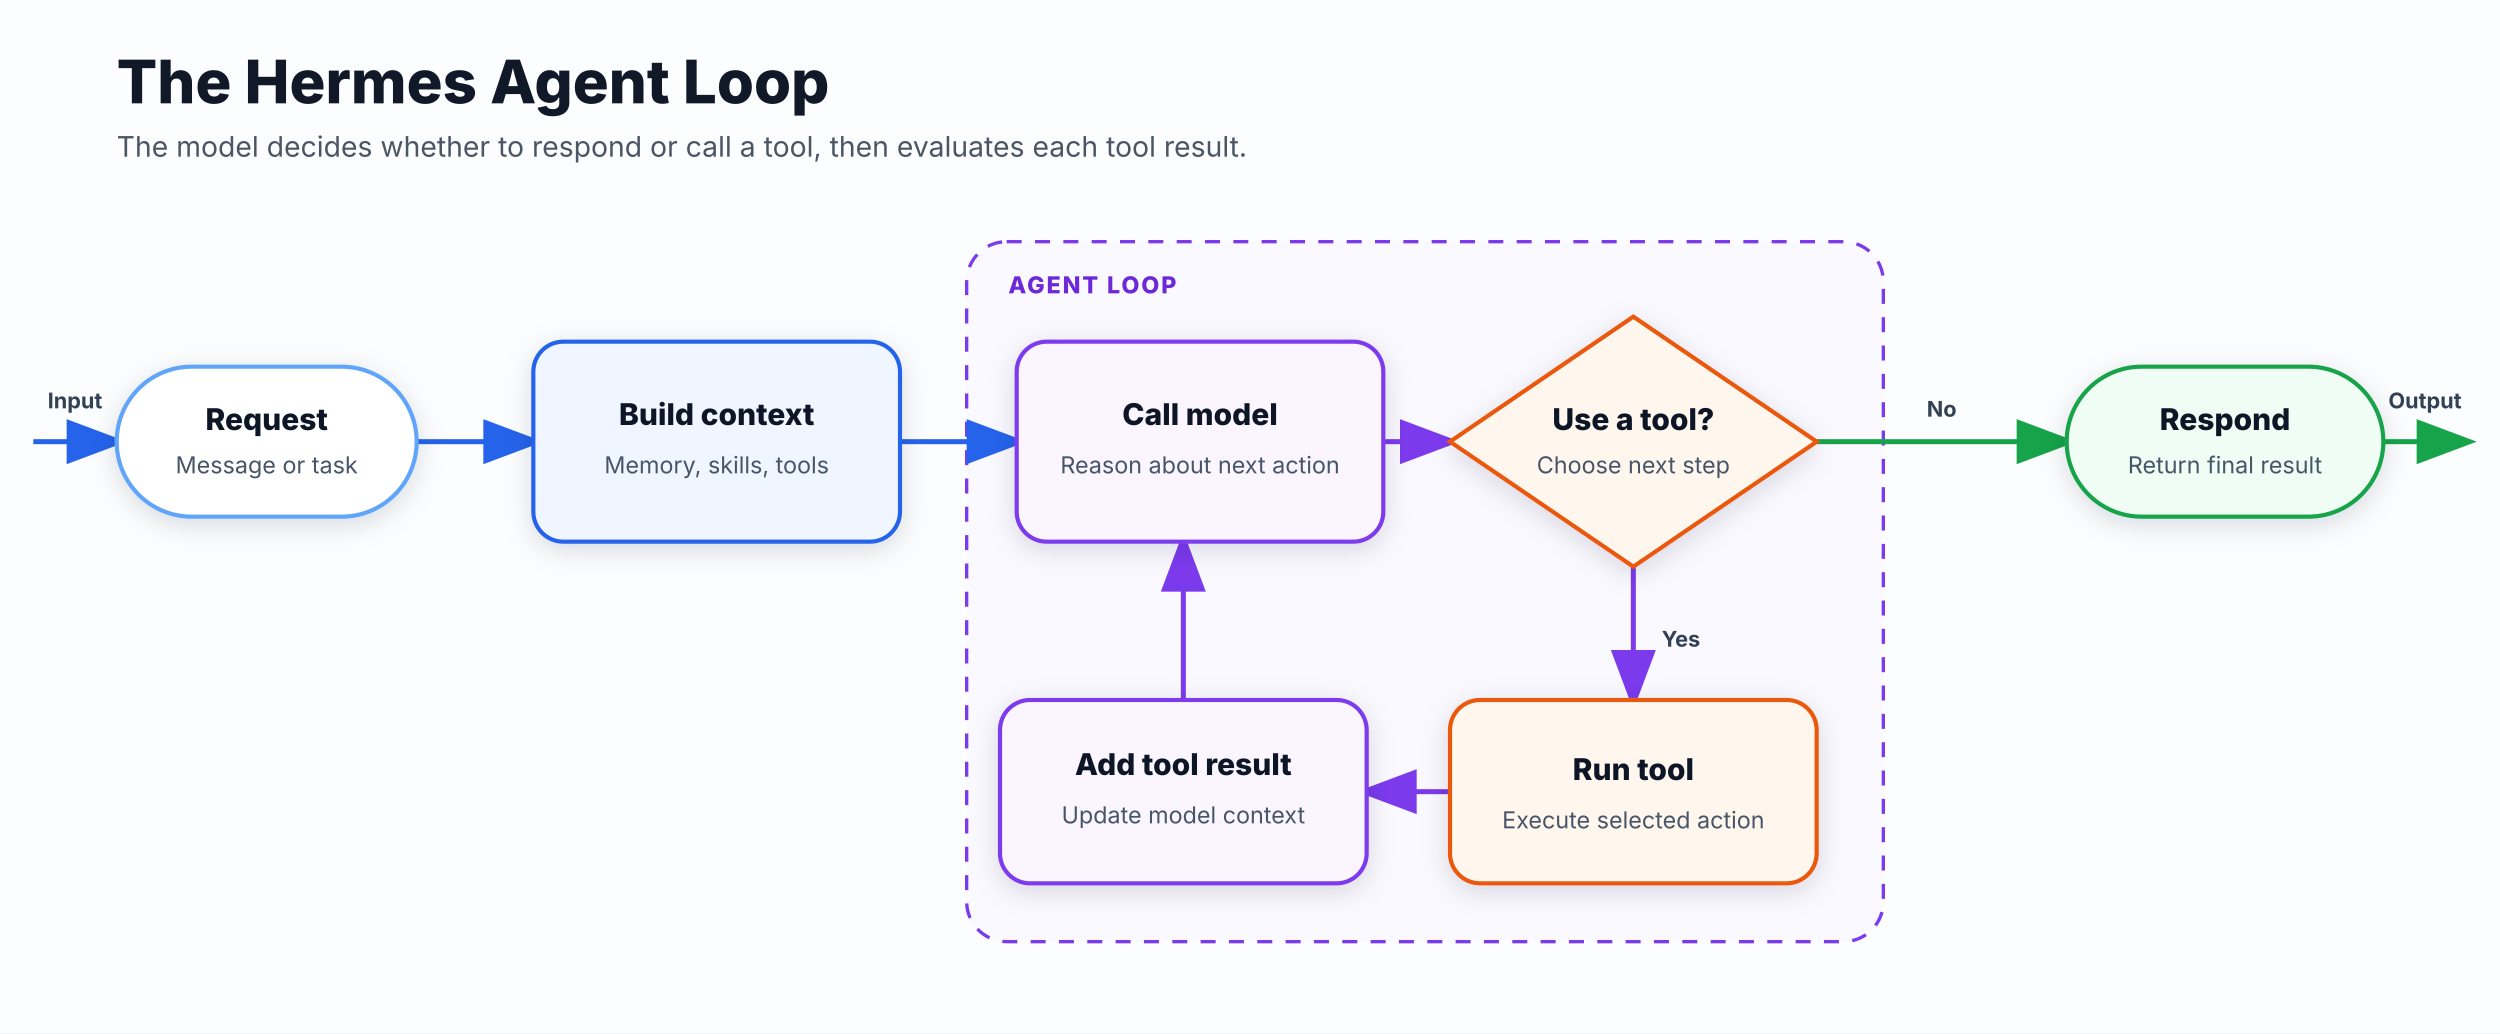
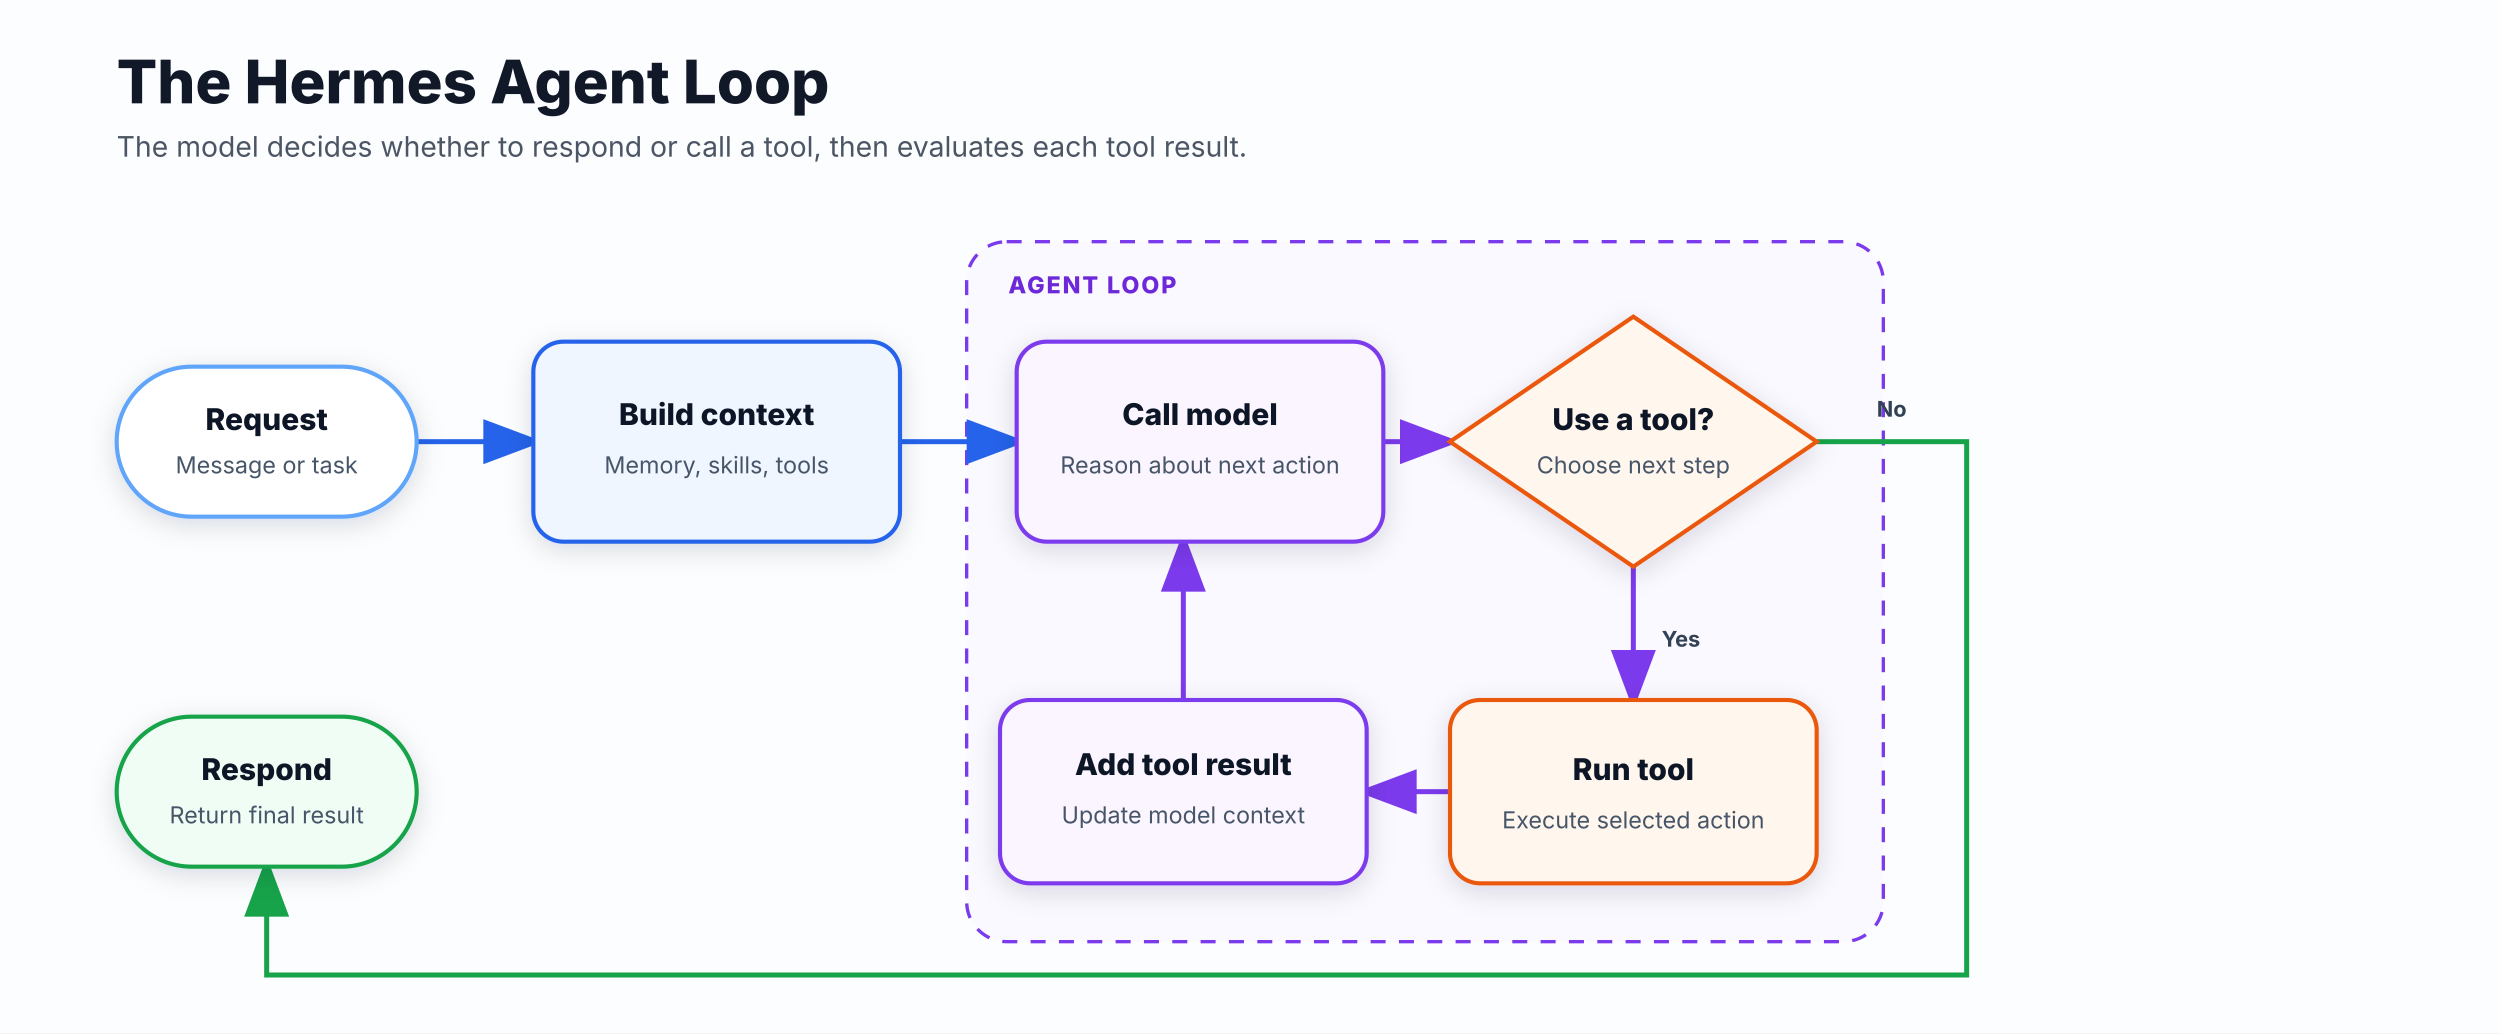
<svg xmlns="http://www.w3.org/2000/svg" width="1500" height="620" viewBox="0 0 1500 620" role="img" aria-labelledby="title desc">
  <defs>
    <marker id="arrow-blue" markerWidth="12" markerHeight="9" refX="10" refY="4.5" orient="auto">
      <path d="M0,0 L12,4.5 L0,9 Z" fill="#2563eb" />
    </marker>
    <marker id="arrow-green" markerWidth="12" markerHeight="9" refX="10" refY="4.5" orient="auto">
      <path d="M0,0 L12,4.5 L0,9 Z" fill="#16a34a" />
    </marker>
    <marker id="arrow-purple" markerWidth="12" markerHeight="9" refX="10" refY="4.5" orient="auto">
      <path d="M0,0 L12,4.5 L0,9 Z" fill="#7c3aed" />
    </marker>
    <filter id="shadow" x="-15%" y="-20%" width="130%" height="150%">
      <feDropShadow dx="0" dy="4" stdDeviation="8" flood-color="#0f172a" flood-opacity="0.14" />
    </filter>
    <style>
    .title { font: 800 36px Inter, system-ui, -apple-system, BlinkMacSystemFont, 'Segoe UI', sans-serif; fill: #111827; }
    .subtitle { font: 400 17px Inter, system-ui, -apple-system, BlinkMacSystemFont, 'Segoe UI', sans-serif; fill: #4b5563; }
    .step { font: 800 18px Inter, system-ui, -apple-system, BlinkMacSystemFont, 'Segoe UI', sans-serif; fill: #111827; }
    .detail { font: 400 14px Inter, system-ui, -apple-system, BlinkMacSystemFont, 'Segoe UI', sans-serif; fill: #475569; }
    .label { font: 700 13px Inter, system-ui, -apple-system, BlinkMacSystemFont, 'Segoe UI', sans-serif; fill: #334155; }
    .loop-label { font: 800 14px Inter, system-ui, -apple-system, BlinkMacSystemFont, 'Segoe UI', sans-serif; fill: #6d28d9; letter-spacing: .08em; }
  </style>
  </defs>
  <rect width="1500" height="620" fill="#fbfdff" />
  <text x="70" y="62" class="title">The Hermes Agent Loop</text>
  <text x="70" y="94" class="subtitle">The model decides whether to respond or call a tool, then evaluates each tool result.</text>
  <rect x="580" y="145" width="550" height="420" rx="24" fill="#faf5ff" fill-opacity="0.45" stroke="#7c3aed" stroke-width="2" stroke-dasharray="9 8" />
  <text x="605" y="176" class="loop-label">AGENT LOOP</text>
-   <path d="M20,265 H70" fill="none" stroke="#2563eb" stroke-width="3" marker-end="url(#arrow-blue)" />
-   <text x="45" y="245" text-anchor="middle" class="label">Input</text>
  <path d="M250,265 H320" fill="none" stroke="#2563eb" stroke-width="3" marker-end="url(#arrow-blue)" />
  <path d="M540,265 H610" fill="none" stroke="#2563eb" stroke-width="3" marker-end="url(#arrow-blue)" />
  <path d="M830,265 H870" fill="none" stroke="#7c3aed" stroke-width="3" marker-end="url(#arrow-purple)" />
-   <path d="M1090,265 H1240" fill="none" stroke="#16a34a" stroke-width="3" marker-end="url(#arrow-green)" />
-   <text x="1165" y="250" text-anchor="middle" class="label">No</text>
-   <path d="M1430,265 H1480" fill="none" stroke="#16a34a" stroke-width="3" marker-end="url(#arrow-green)" />
-   <text x="1455" y="245" text-anchor="middle" class="label">Output</text>
+   <path d="M1090,265 H1180 V585 H160 V520" fill="none" stroke="#16a34a" stroke-width="3" marker-end="url(#arrow-green)" />
+   <text x="1135" y="250" text-anchor="middle" class="label">No</text>
  <path d="M980,340 V420" fill="none" stroke="#7c3aed" stroke-width="3" marker-end="url(#arrow-purple)" />
  <text x="997" y="388" class="label">Yes</text>
  <path d="M870,475 H820" fill="none" stroke="#7c3aed" stroke-width="3" marker-end="url(#arrow-purple)" />
  <path d="M710,420 V325" fill="none" stroke="#7c3aed" stroke-width="3" marker-end="url(#arrow-purple)" />
  <g filter="url(#shadow)">
    <rect x="70" y="220" width="180" height="90" rx="45" fill="#ffffff" stroke="#60a5fa" stroke-width="2.5" />
    <text x="160" y="258" text-anchor="middle" class="step">Request</text>
    <text x="160" y="284" text-anchor="middle" class="detail">Message or task</text>
  </g>
  <g filter="url(#shadow)">
    <rect x="320" y="205" width="220" height="120" rx="18" fill="#eff6ff" stroke="#2563eb" stroke-width="2.5" />
    <text x="430" y="255" text-anchor="middle" class="step">Build context</text>
    <text x="430" y="284" text-anchor="middle" class="detail">Memory, skills, tools</text>
  </g>
  <g filter="url(#shadow)">
    <rect x="610" y="205" width="220" height="120" rx="18" fill="#faf5ff" stroke="#7c3aed" stroke-width="2.5" />
    <text x="720" y="255" text-anchor="middle" class="step">Call model</text>
    <text x="720" y="284" text-anchor="middle" class="detail">Reason about next action</text>
  </g>
  <g filter="url(#shadow)">
    <path d="M980,190 L1090,265 L980,340 L870,265 Z" fill="#fff7ed" stroke="#ea580c" stroke-width="2.5" />
    <text x="980" y="258" text-anchor="middle" class="step">Use a tool?</text>
    <text x="980" y="284" text-anchor="middle" class="detail">Choose next step</text>
  </g>
  <g filter="url(#shadow)">
-     <rect x="1240" y="220" width="190" height="90" rx="45" fill="#f0fdf4" stroke="#16a34a" stroke-width="2.5" />
-     <text x="1335" y="258" text-anchor="middle" class="step">Respond</text>
-     <text x="1335" y="284" text-anchor="middle" class="detail">Return final result</text>
+     <rect x="70" y="430" width="180" height="90" rx="45" fill="#f0fdf4" stroke="#16a34a" stroke-width="2.5" />
+     <text x="160" y="468" text-anchor="middle" class="step">Respond</text>
+     <text x="160" y="494" text-anchor="middle" class="detail">Return final result</text>
  </g>
  <g filter="url(#shadow)">
    <rect x="870" y="420" width="220" height="110" rx="18" fill="#fff7ed" stroke="#ea580c" stroke-width="2.5" />
    <text x="980" y="468" text-anchor="middle" class="step">Run tool</text>
    <text x="980" y="497" text-anchor="middle" class="detail">Execute selected action</text>
  </g>
  <g filter="url(#shadow)">
    <rect x="600" y="420" width="220" height="110" rx="18" fill="#faf5ff" stroke="#7c3aed" stroke-width="2.5" />
    <text x="710" y="465" text-anchor="middle" class="step">Add tool result</text>
    <text x="710" y="494" text-anchor="middle" class="detail">Update model context</text>
  </g>
</svg>
